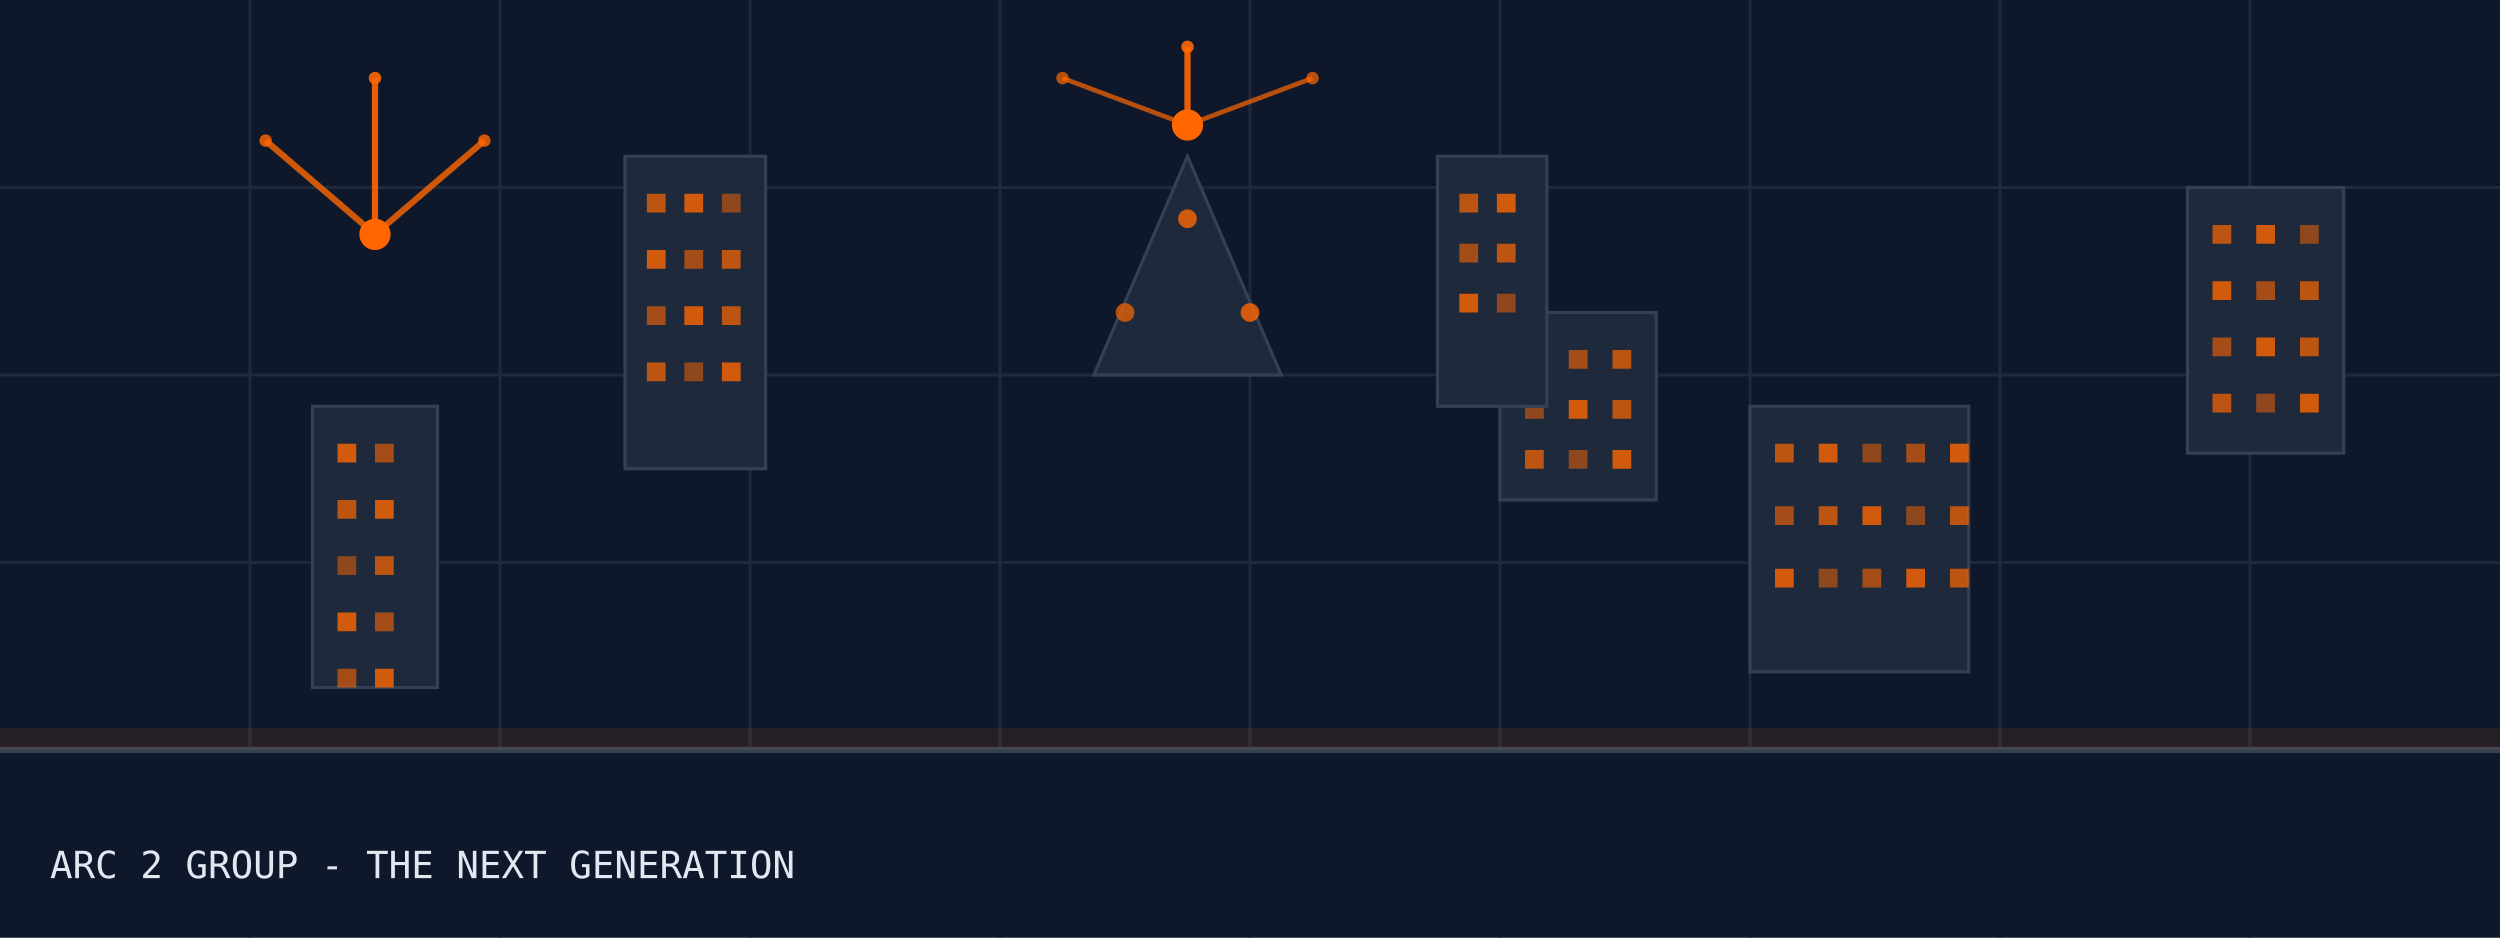
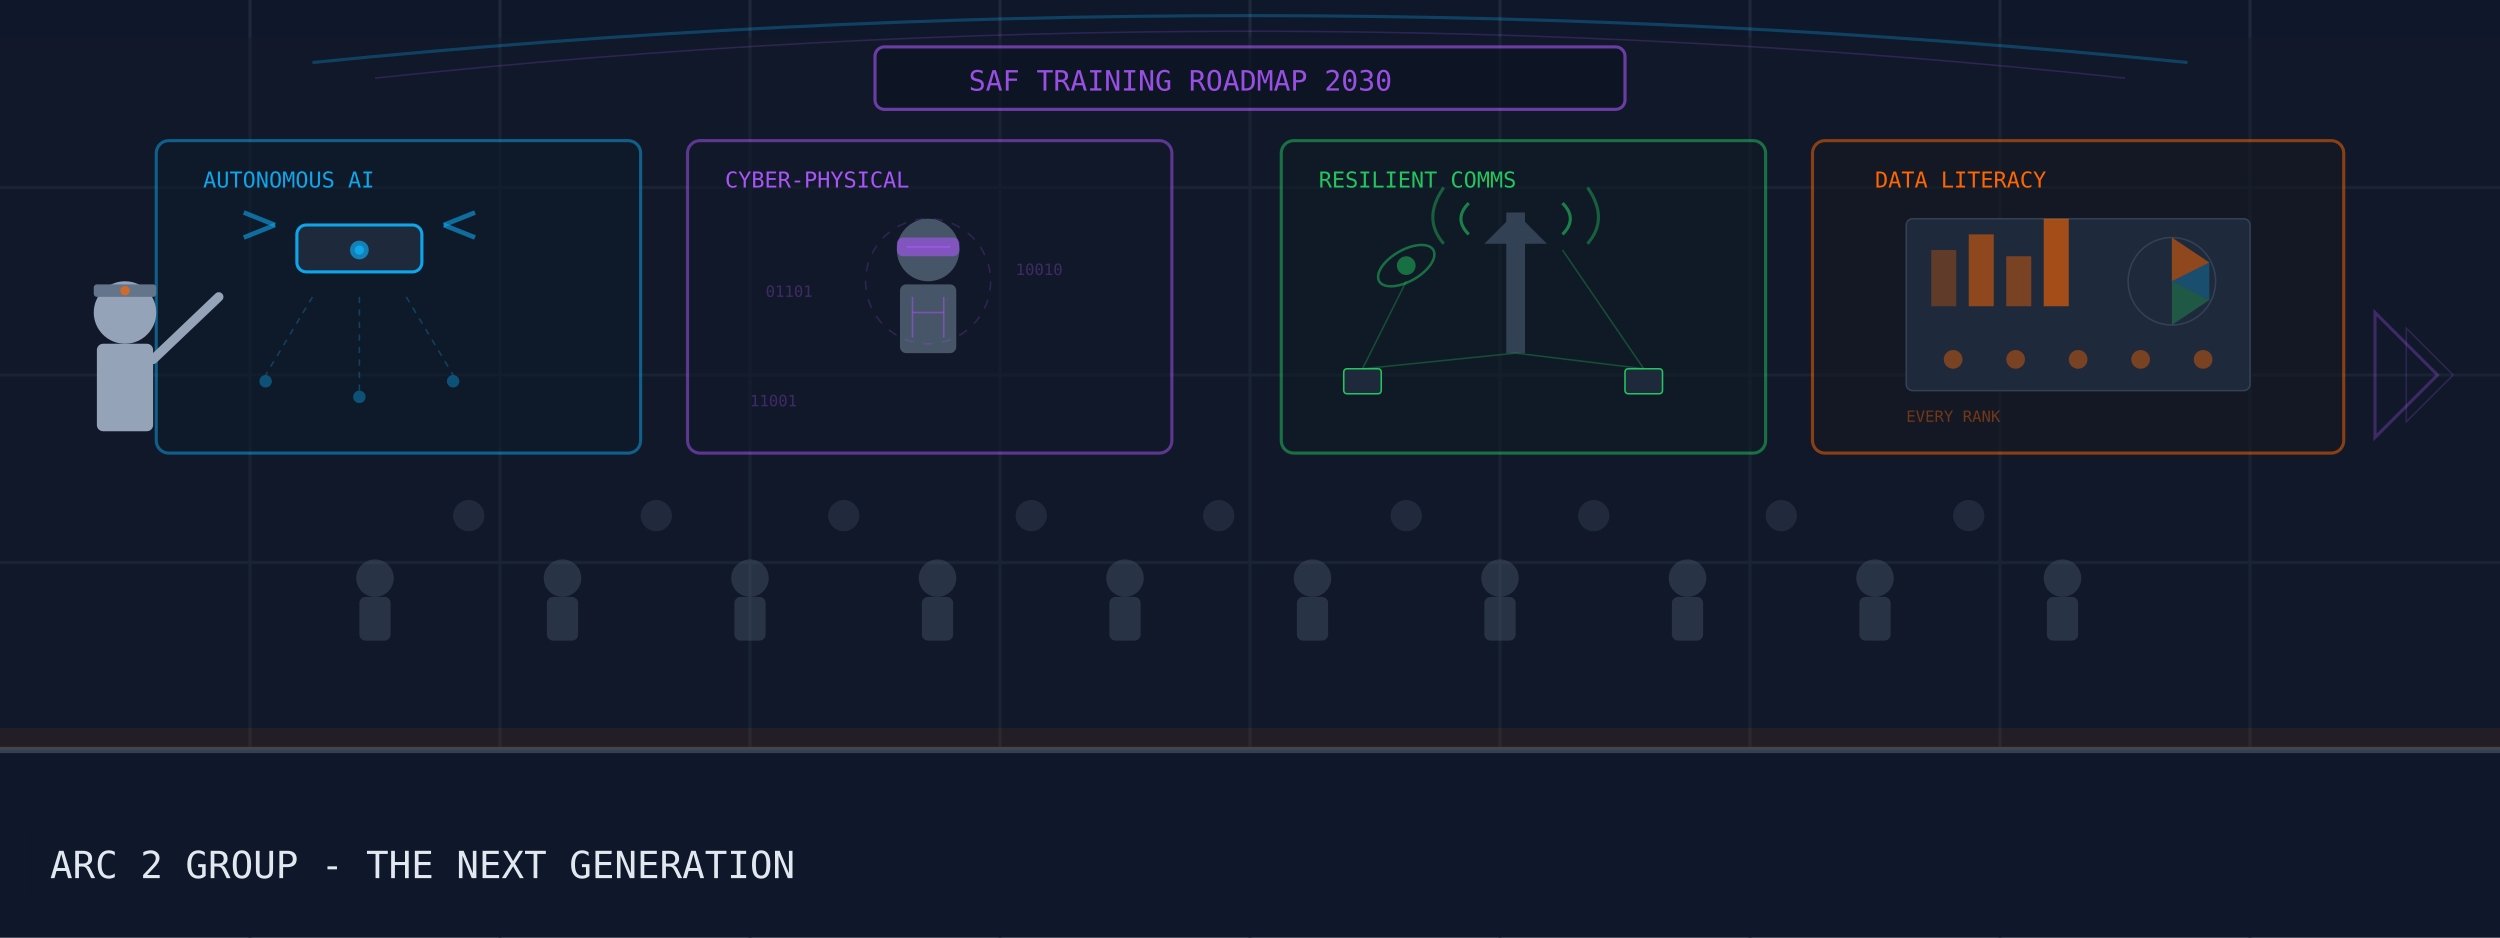
<svg xmlns="http://www.w3.org/2000/svg" viewBox="0 0 800 300" width="800" height="300">
  <rect width="800" height="300" fill="#0f172a" />
  <line x1="80" y1="0" x2="80" y2="300" stroke="#1e293b" stroke-width="1" />
  <line x1="160" y1="0" x2="160" y2="300" stroke="#1e293b" stroke-width="1" />
  <line x1="240" y1="0" x2="240" y2="300" stroke="#1e293b" stroke-width="1" />
  <line x1="320" y1="0" x2="320" y2="300" stroke="#1e293b" stroke-width="1" />
  <line x1="400" y1="0" x2="400" y2="300" stroke="#1e293b" stroke-width="1" />
  <line x1="480" y1="0" x2="480" y2="300" stroke="#1e293b" stroke-width="1" />
  <line x1="560" y1="0" x2="560" y2="300" stroke="#1e293b" stroke-width="1" />
  <line x1="640" y1="0" x2="640" y2="300" stroke="#1e293b" stroke-width="1" />
  <line x1="720" y1="0" x2="720" y2="300" stroke="#1e293b" stroke-width="1" />
  <line x1="0" y1="60" x2="800" y2="60" stroke="#1e293b" stroke-width="1" />
  <line x1="0" y1="120" x2="800" y2="120" stroke="#1e293b" stroke-width="1" />
  <line x1="0" y1="180" x2="800" y2="180" stroke="#1e293b" stroke-width="1" />
  <line x1="0" y1="240" x2="800" y2="240" stroke="#1e293b" stroke-width="1" />
+   <rect x="0" y="12" width="800" height="228" fill="#111827" opacity="0.4" />
+   <path d="M100,20 Q400,-10 700,20" fill="none" stroke="#0ea5e9" stroke-width="1" opacity="0.3" />
+   <path d="M120,25 Q400,-5 680,25" fill="none" stroke="#a855f7" stroke-width="0.5" opacity="0.2" />
+   <rect x="280" y="15" width="240" height="20" rx="3" fill="#0c1322" stroke="#a855f7" stroke-width="1" opacity="0.6" />
+   <text x="310" y="29" font-family="monospace" font-size="9" fill="#a855f7" opacity="0.9">SAF TRAINING ROADMAP 2030</text>
+   <rect x="50" y="45" width="155" height="100" rx="4" fill="#0c1322" stroke="#0ea5e9" stroke-width="1" opacity="0.5" />
+   <rect x="50" y="45" width="155" height="100" rx="4" fill="#0ea5e9" opacity="0.02" />
+   <text x="65" y="60" font-family="monospace" font-size="7" fill="#0ea5e9">AUTONOMOUS AI</text>
+   <rect x="95" y="72" width="40" height="15" rx="3" fill="#1e293b" stroke="#0ea5e9" stroke-width="1" />
+   <line x1="88" y1="72" x2="78" y2="68" stroke="#0ea5e9" stroke-width="1.5" opacity="0.6" />
+   <line x1="88" y1="72" x2="78" y2="76" stroke="#0ea5e9" stroke-width="1.5" opacity="0.6" />
+   <line x1="142" y1="72" x2="152" y2="68" stroke="#0ea5e9" stroke-width="1.5" opacity="0.6" />
+   <line x1="142" y1="72" x2="152" y2="76" stroke="#0ea5e9" stroke-width="1.5" opacity="0.6" />
+   <circle cx="115" cy="80" r="3" fill="#0ea5e9" opacity="0.7" />
+   <circle cx="115" cy="80" r="1.5" fill="#0ea5e9" />
+   <line x1="100" y1="95" x2="85" y2="120" stroke="#0ea5e9" stroke-width="0.5" opacity="0.3" stroke-dasharray="2,2" />
+   <line x1="115" y1="95" x2="115" y2="125" stroke="#0ea5e9" stroke-width="0.5" opacity="0.3" stroke-dasharray="2,2" />
+   <line x1="130" y1="95" x2="145" y2="120" stroke="#0ea5e9" stroke-width="0.5" opacity="0.3" stroke-dasharray="2,2" />
+   <circle cx="85" cy="122" r="2" fill="#0ea5e9" opacity="0.4" />
+   <circle cx="115" cy="127" r="2" fill="#0ea5e9" opacity="0.4" />
+   <circle cx="145" cy="122" r="2" fill="#0ea5e9" opacity="0.4" />
+   <rect x="220" y="45" width="155" height="100" rx="4" fill="#0c1322" stroke="#a855f7" stroke-width="1" opacity="0.5" />
+   <rect x="220" y="45" width="155" height="100" rx="4" fill="#a855f7" opacity="0.02" />
+   <text x="232" y="60" font-family="monospace" font-size="7" fill="#a855f7">CYBER-PHYSICAL</text>
+   <circle cx="297" cy="80" r="10" fill="#475569" />
+   <rect x="287" y="76" width="20" height="6" rx="2" fill="#a855f7" opacity="0.6" />
+   <line x1="290" y1="79" x2="304" y2="79" stroke="#a855f7" stroke-width="0.5" opacity="0.8" />
+   <rect x="288" y="91" width="18" height="22" rx="2" fill="#475569" />
+   <line x1="292" y1="95" x2="292" y2="108" stroke="#a855f7" stroke-width="0.5" opacity="0.5" />
+   <line x1="302" y1="95" x2="302" y2="108" stroke="#a855f7" stroke-width="0.5" opacity="0.5" />
+   <line x1="292" y1="100" x2="302" y2="100" stroke="#a855f7" stroke-width="0.5" opacity="0.5" />
+   <circle cx="297" cy="90" r="20" fill="none" stroke="#a855f7" stroke-width="0.5" opacity="0.2" stroke-dasharray="3,3" />
+   <text x="245" y="95" font-family="monospace" font-size="5" fill="#a855f7" opacity="0.3">01101</text>
+   <text x="325" y="88" font-family="monospace" font-size="5" fill="#a855f7" opacity="0.3">10010</text>
+   <text x="240" y="130" font-family="monospace" font-size="5" fill="#a855f7" opacity="0.3">11001</text>
+   <rect x="410" y="45" width="155" height="100" rx="4" fill="#0c1322" stroke="#22c55e" stroke-width="1" opacity="0.5" />
+   <rect x="410" y="45" width="155" height="100" rx="4" fill="#22c55e" opacity="0.02" />
+   <text x="422" y="60" font-family="monospace" font-size="7" fill="#22c55e">RESILIENT COMMS</text>
+   <rect x="482" y="68" width="6" height="45" fill="#334155" />
+   <polygon points="485,68 475,78 495,78" fill="#334155" />
+   <path d="M470,75 Q465,70 470,65" fill="none" stroke="#22c55e" stroke-width="1" opacity="0.6" />
+   <path d="M462,78 Q455,70 462,60" fill="none" stroke="#22c55e" stroke-width="1" opacity="0.4" />
+   <path d="M500,75 Q505,70 500,65" fill="none" stroke="#22c55e" stroke-width="1" opacity="0.6" />
+   <path d="M508,78 Q515,70 508,60" fill="none" stroke="#22c55e" stroke-width="1" opacity="0.4" />
+   <ellipse cx="450" cy="85" rx="10" ry="5" fill="none" stroke="#22c55e" stroke-width="0.8" opacity="0.5" transform="rotate(-30 450 85)" />
+   <circle cx="450" cy="85" r="3" fill="#22c55e" opacity="0.5" />
+   <rect x="430" y="118" width="12" height="8" rx="1" fill="#1e293b" stroke="#22c55e" stroke-width="0.5" />
+   <rect x="520" y="118" width="12" height="8" rx="1" fill="#1e293b" stroke="#22c55e" stroke-width="0.5" />
+   <line x1="436" y1="118" x2="450" y2="90" stroke="#22c55e" stroke-width="0.5" opacity="0.3" />
+   <line x1="526" y1="118" x2="500" y2="80" stroke="#22c55e" stroke-width="0.5" opacity="0.3" />
+   <line x1="436" y1="118" x2="485" y2="113" stroke="#22c55e" stroke-width="0.5" opacity="0.3" />
+   <line x1="526" y1="118" x2="485" y2="113" stroke="#22c55e" stroke-width="0.5" opacity="0.3" />
+   <rect x="580" y="45" width="170" height="100" rx="4" fill="#0c1322" stroke="#FF6600" stroke-width="1" opacity="0.5" />
+   <rect x="580" y="45" width="170" height="100" rx="4" fill="#FF6600" opacity="0.02" />
+   <text x="600" y="60" font-family="monospace" font-size="7" fill="#FF6600">DATA LITERACY</text>
+   <rect x="610" y="70" width="110" height="55" rx="2" fill="#1e293b" stroke="#334155" stroke-width="0.5" />
+   <rect x="618" y="80" width="8" height="18" fill="#FF6600" opacity="0.3" />
+   <rect x="630" y="75" width="8" height="23" fill="#FF6600" opacity="0.5" />
+   <rect x="642" y="82" width="8" height="16" fill="#FF6600" opacity="0.4" />
+   <rect x="654" y="70" width="8" height="28" fill="#FF6600" opacity="0.6" />
+   <circle cx="695" cy="90" r="14" fill="#1e293b" stroke="#334155" stroke-width="0.5" />
+   <path d="M695,76 L695,90 L707,84" fill="#FF6600" opacity="0.5" />
+   <path d="M695,90 L707,84 L707,96" fill="#0ea5e9" opacity="0.3" />
+   <path d="M695,90 L707,96 L695,104" fill="#22c55e" opacity="0.3" />
+   <g fill="#FF6600" opacity="0.4">
+     <circle cx="625" cy="115" r="3" />
+     <circle cx="645" cy="115" r="3" />
+     <circle cx="665" cy="115" r="3" />
+     <circle cx="685" cy="115" r="3" />
+     <circle cx="705" cy="115" r="3" />
+   </g>
+   <text x="610" y="135" font-family="monospace" font-size="5" fill="#FF6600" opacity="0.4">EVERY RANK</text>
+   <circle cx="40" cy="100" r="10" fill="#94a3b8" />
+   <rect x="30" y="91" width="20" height="4" rx="1" fill="#64748b" />
+   <circle cx="40" cy="93" r="1.5" fill="#FF6600" opacity="0.7" />
+   <rect x="31" y="110" width="18" height="28" rx="2" fill="#94a3b8" />
+   <line x1="49" y1="115" x2="70" y2="95" stroke="#94a3b8" stroke-width="3" stroke-linecap="round" />
+   <g opacity="0.45">
+     <circle cx="120" cy="185" r="6" fill="#475569" />
+     <rect x="115" y="191" width="10" height="14" rx="2" fill="#475569" />
+     <circle cx="180" cy="185" r="6" fill="#475569" />
+     <rect x="175" y="191" width="10" height="14" rx="2" fill="#475569" />
+     <circle cx="240" cy="185" r="6" fill="#475569" />
+     <rect x="235" y="191" width="10" height="14" rx="2" fill="#475569" />
+     <circle cx="300" cy="185" r="6" fill="#475569" />
+     <rect x="295" y="191" width="10" height="14" rx="2" fill="#475569" />
+     <circle cx="360" cy="185" r="6" fill="#475569" />
+     <rect x="355" y="191" width="10" height="14" rx="2" fill="#475569" />
+     <circle cx="420" cy="185" r="6" fill="#475569" />
+     <rect x="415" y="191" width="10" height="14" rx="2" fill="#475569" />
+     <circle cx="480" cy="185" r="6" fill="#475569" />
+     <rect x="475" y="191" width="10" height="14" rx="2" fill="#475569" />
+     <circle cx="540" cy="185" r="6" fill="#475569" />
+     <rect x="535" y="191" width="10" height="14" rx="2" fill="#475569" />
+     <circle cx="600" cy="185" r="6" fill="#475569" />
+     <rect x="595" y="191" width="10" height="14" rx="2" fill="#475569" />
+     <circle cx="660" cy="185" r="6" fill="#475569" />
+     <rect x="655" y="191" width="10" height="14" rx="2" fill="#475569" />
+   </g>
+   <g opacity="0.3">
+     <circle cx="150" cy="165" r="5" fill="#475569" />
+     <circle cx="210" cy="165" r="5" fill="#475569" />
+     <circle cx="270" cy="165" r="5" fill="#475569" />
+     <circle cx="330" cy="165" r="5" fill="#475569" />
+     <circle cx="390" cy="165" r="5" fill="#475569" />
+     <circle cx="450" cy="165" r="5" fill="#475569" />
+     <circle cx="510" cy="165" r="5" fill="#475569" />
+     <circle cx="570" cy="165" r="5" fill="#475569" />
+     <circle cx="630" cy="165" r="5" fill="#475569" />
+   </g>
+   <polygon points="760,100 780,120 760,140" fill="none" stroke="#a855f7" stroke-width="1" opacity="0.3" />
+   <polygon points="770,105 785,120 770,135" fill="none" stroke="#a855f7" stroke-width="0.5" opacity="0.2" />
  <rect x="0" y="240" width="800" height="60" fill="#0f172a" />
-   <line x1="0" y1="240" x2="800" y2="240" stroke="#334155" stroke-width="2.0" />
-   <rect x="0" y="233" width="800" height="7" fill="#FF6600" opacity="0.1" />
-   <circle cx="120" cy="75" r="5" fill="#FF6600" />
-   <line x1="120" y1="75" x2="120" y2="25" stroke="#FF6600" stroke-width="2" opacity="0.9" />
-   <circle cx="120" cy="25" r="2" fill="#FF6600" opacity="0.9" />
-   <line x1="120" y1="75" x2="155" y2="45" stroke="#FF6600" stroke-width="2" opacity="0.8" />
-   <circle cx="155" cy="45" r="2" fill="#FF6600" opacity="0.8" />
-   <line x1="120" y1="75" x2="85" y2="45" stroke="#FF6600" stroke-width="2" opacity="0.8" />
-   <circle cx="85" cy="45" r="2" fill="#FF6600" opacity="0.8" />
-   <rect x="100" y="130" width="40" height="90" fill="#1e293b" stroke="#334155" stroke-width="1" />
-   <rect x="108" y="142" width="6" height="6" fill="#FF6600" opacity="0.8" />
-   <rect x="120" y="142" width="6" height="6" fill="#FF6600" opacity="0.6" />
-   <rect x="108" y="160" width="6" height="6" fill="#FF6600" opacity="0.7" />
-   <rect x="120" y="160" width="6" height="6" fill="#FF6600" opacity="0.8" />
-   <rect x="108" y="178" width="6" height="6" fill="#FF6600" opacity="0.5" />
-   <rect x="120" y="178" width="6" height="6" fill="#FF6600" opacity="0.7" />
-   <rect x="108" y="196" width="6" height="6" fill="#FF6600" opacity="0.8" />
-   <rect x="120" y="196" width="6" height="6" fill="#FF6600" opacity="0.6" />
-   <rect x="108" y="214" width="6" height="6" fill="#FF6600" opacity="0.6" />
-   <rect x="120" y="214" width="6" height="6" fill="#FF6600" opacity="0.8" />
-   <rect x="200" y="50" width="45" height="100" fill="#1e293b" stroke="#334155" stroke-width="1" />
-   <rect x="207" y="62" width="6" height="6" fill="#FF6600" opacity="0.7" />
-   <rect x="219" y="62" width="6" height="6" fill="#FF6600" opacity="0.8" />
-   <rect x="231" y="62" width="6" height="6" fill="#FF6600" opacity="0.5" />
-   <rect x="207" y="80" width="6" height="6" fill="#FF6600" opacity="0.8" />
-   <rect x="219" y="80" width="6" height="6" fill="#FF6600" opacity="0.6" />
-   <rect x="231" y="80" width="6" height="6" fill="#FF6600" opacity="0.7" />
-   <rect x="207" y="98" width="6" height="6" fill="#FF6600" opacity="0.6" />
-   <rect x="219" y="98" width="6" height="6" fill="#FF6600" opacity="0.8" />
-   <rect x="231" y="98" width="6" height="6" fill="#FF6600" opacity="0.7" />
-   <rect x="207" y="116" width="6" height="6" fill="#FF6600" opacity="0.7" />
-   <rect x="219" y="116" width="6" height="6" fill="#FF6600" opacity="0.5" />
-   <rect x="231" y="116" width="6" height="6" fill="#FF6600" opacity="0.8" />
-   <polygon points="380,50 410,120 350,120" fill="#1e293b" stroke="#334155" stroke-width="1" />
-   <circle cx="380" cy="70" r="3" fill="#FF6600" opacity="0.8" />
-   <circle cx="360" cy="100" r="3" fill="#FF6600" opacity="0.7" />
-   <circle cx="400" cy="100" r="3" fill="#FF6600" opacity="0.8" />
-   <circle cx="380" cy="40" r="5" fill="#FF6600" />
-   <line x1="380" y1="40" x2="380" y2="15" stroke="#FF6600" stroke-width="2" opacity="0.9" />
-   <circle cx="380" cy="15" r="2" fill="#FF6600" opacity="0.9" />
-   <line x1="380" y1="40" x2="420" y2="25" stroke="#FF6600" stroke-width="1.5" opacity="0.7" />
-   <circle cx="420" cy="25" r="2" fill="#FF6600" opacity="0.7" />
-   <line x1="380" y1="40" x2="340" y2="25" stroke="#FF6600" stroke-width="1.5" opacity="0.7" />
-   <circle cx="340" cy="25" r="2" fill="#FF6600" opacity="0.7" />
-   <rect x="480" y="100" width="50" height="60" fill="#1e293b" stroke="#334155" stroke-width="1" />
-   <rect x="488" y="112" width="6" height="6" fill="#FF6600" opacity="0.8" />
-   <rect x="502" y="112" width="6" height="6" fill="#FF6600" opacity="0.6" />
-   <rect x="516" y="112" width="6" height="6" fill="#FF6600" opacity="0.7" />
-   <rect x="488" y="128" width="6" height="6" fill="#FF6600" opacity="0.5" />
-   <rect x="502" y="128" width="6" height="6" fill="#FF6600" opacity="0.8" />
-   <rect x="516" y="128" width="6" height="6" fill="#FF6600" opacity="0.7" />
-   <rect x="488" y="144" width="6" height="6" fill="#FF6600" opacity="0.7" />
-   <rect x="502" y="144" width="6" height="6" fill="#FF6600" opacity="0.5" />
-   <rect x="516" y="144" width="6" height="6" fill="#FF6600" opacity="0.8" />
-   <rect x="460" y="50" width="35" height="80" fill="#1e293b" stroke="#334155" stroke-width="1" />
-   <rect x="467" y="62" width="6" height="6" fill="#FF6600" opacity="0.7" />
-   <rect x="479" y="62" width="6" height="6" fill="#FF6600" opacity="0.8" />
-   <rect x="467" y="78" width="6" height="6" fill="#FF6600" opacity="0.6" />
-   <rect x="479" y="78" width="6" height="6" fill="#FF6600" opacity="0.7" />
-   <rect x="467" y="94" width="6" height="6" fill="#FF6600" opacity="0.8" />
-   <rect x="479" y="94" width="6" height="6" fill="#FF6600" opacity="0.5" />
-   <rect x="560" y="130" width="70" height="85" fill="#1e293b" stroke="#334155" stroke-width="1" />
-   <rect x="568" y="142" width="6" height="6" fill="#FF6600" opacity="0.7" />
-   <rect x="582" y="142" width="6" height="6" fill="#FF6600" opacity="0.8" />
-   <rect x="596" y="142" width="6" height="6" fill="#FF6600" opacity="0.5" />
-   <rect x="610" y="142" width="6" height="6" fill="#FF6600" opacity="0.6" />
-   <rect x="624" y="142" width="6" height="6" fill="#FF6600" opacity="0.8" />
-   <rect x="568" y="162" width="6" height="6" fill="#FF6600" opacity="0.6" />
-   <rect x="582" y="162" width="6" height="6" fill="#FF6600" opacity="0.7" />
-   <rect x="596" y="162" width="6" height="6" fill="#FF6600" opacity="0.8" />
-   <rect x="610" y="162" width="6" height="6" fill="#FF6600" opacity="0.5" />
-   <rect x="624" y="162" width="6" height="6" fill="#FF6600" opacity="0.7" />
-   <rect x="568" y="182" width="6" height="6" fill="#FF6600" opacity="0.8" />
-   <rect x="582" y="182" width="6" height="6" fill="#FF6600" opacity="0.5" />
-   <rect x="596" y="182" width="6" height="6" fill="#FF6600" opacity="0.6" />
-   <rect x="610" y="182" width="6" height="6" fill="#FF6600" opacity="0.8" />
-   <rect x="624" y="182" width="6" height="6" fill="#FF6600" opacity="0.7" />
-   <rect x="700" y="60" width="50" height="85" fill="#1e293b" stroke="#334155" stroke-width="1" />
-   <rect x="708" y="72" width="6" height="6" fill="#FF6600" opacity="0.7" />
-   <rect x="722" y="72" width="6" height="6" fill="#FF6600" opacity="0.8" />
-   <rect x="736" y="72" width="6" height="6" fill="#FF6600" opacity="0.5" />
-   <rect x="708" y="90" width="6" height="6" fill="#FF6600" opacity="0.8" />
-   <rect x="722" y="90" width="6" height="6" fill="#FF6600" opacity="0.6" />
-   <rect x="736" y="90" width="6" height="6" fill="#FF6600" opacity="0.7" />
-   <rect x="708" y="108" width="6" height="6" fill="#FF6600" opacity="0.6" />
-   <rect x="722" y="108" width="6" height="6" fill="#FF6600" opacity="0.8" />
-   <rect x="736" y="108" width="6" height="6" fill="#FF6600" opacity="0.7" />
-   <rect x="708" y="126" width="6" height="6" fill="#FF6600" opacity="0.7" />
-   <rect x="722" y="126" width="6" height="6" fill="#FF6600" opacity="0.5" />
-   <rect x="736" y="126" width="6" height="6" fill="#FF6600" opacity="0.8" />
-   <rect x="10" y="266" width="276" height="22" fill="#0f172a" opacity="0.85" />
+   <line x1="0" y1="240" x2="800" y2="240" stroke="#334155" stroke-width="2" />
+   <rect x="0" y="233" width="800" height="7" fill="#FF6600" opacity="0.08" />
+   <rect x="10" y="266" width="280" height="22" fill="#0f172a" opacity="0.85" />
  <text x="16" y="281" font-family="monospace" font-size="12" fill="#e2e8f0">ARC 2 GROUP - THE NEXT GENERATION</text>
</svg>
